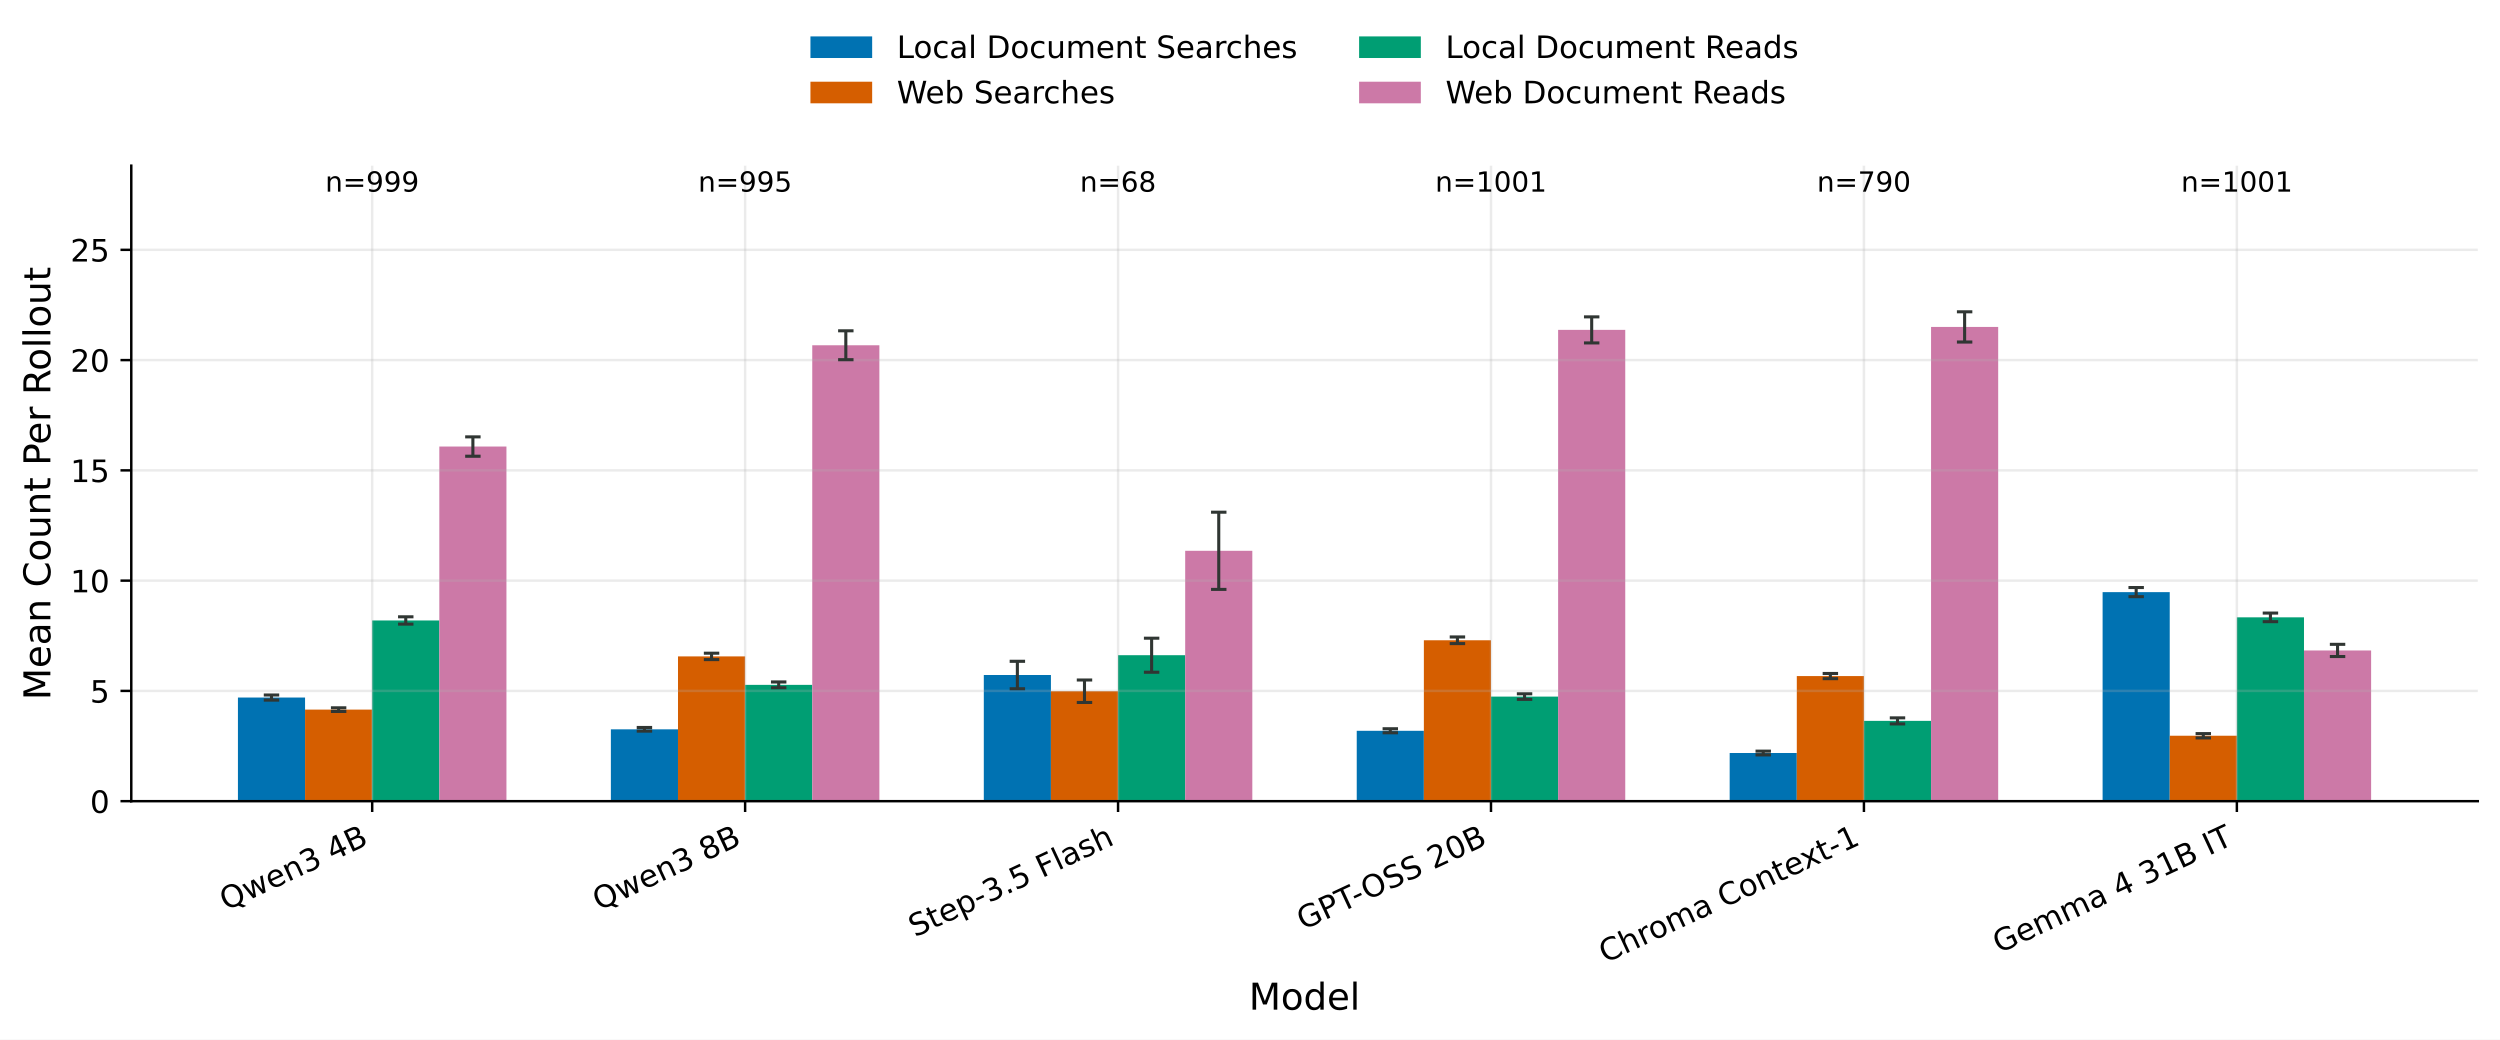
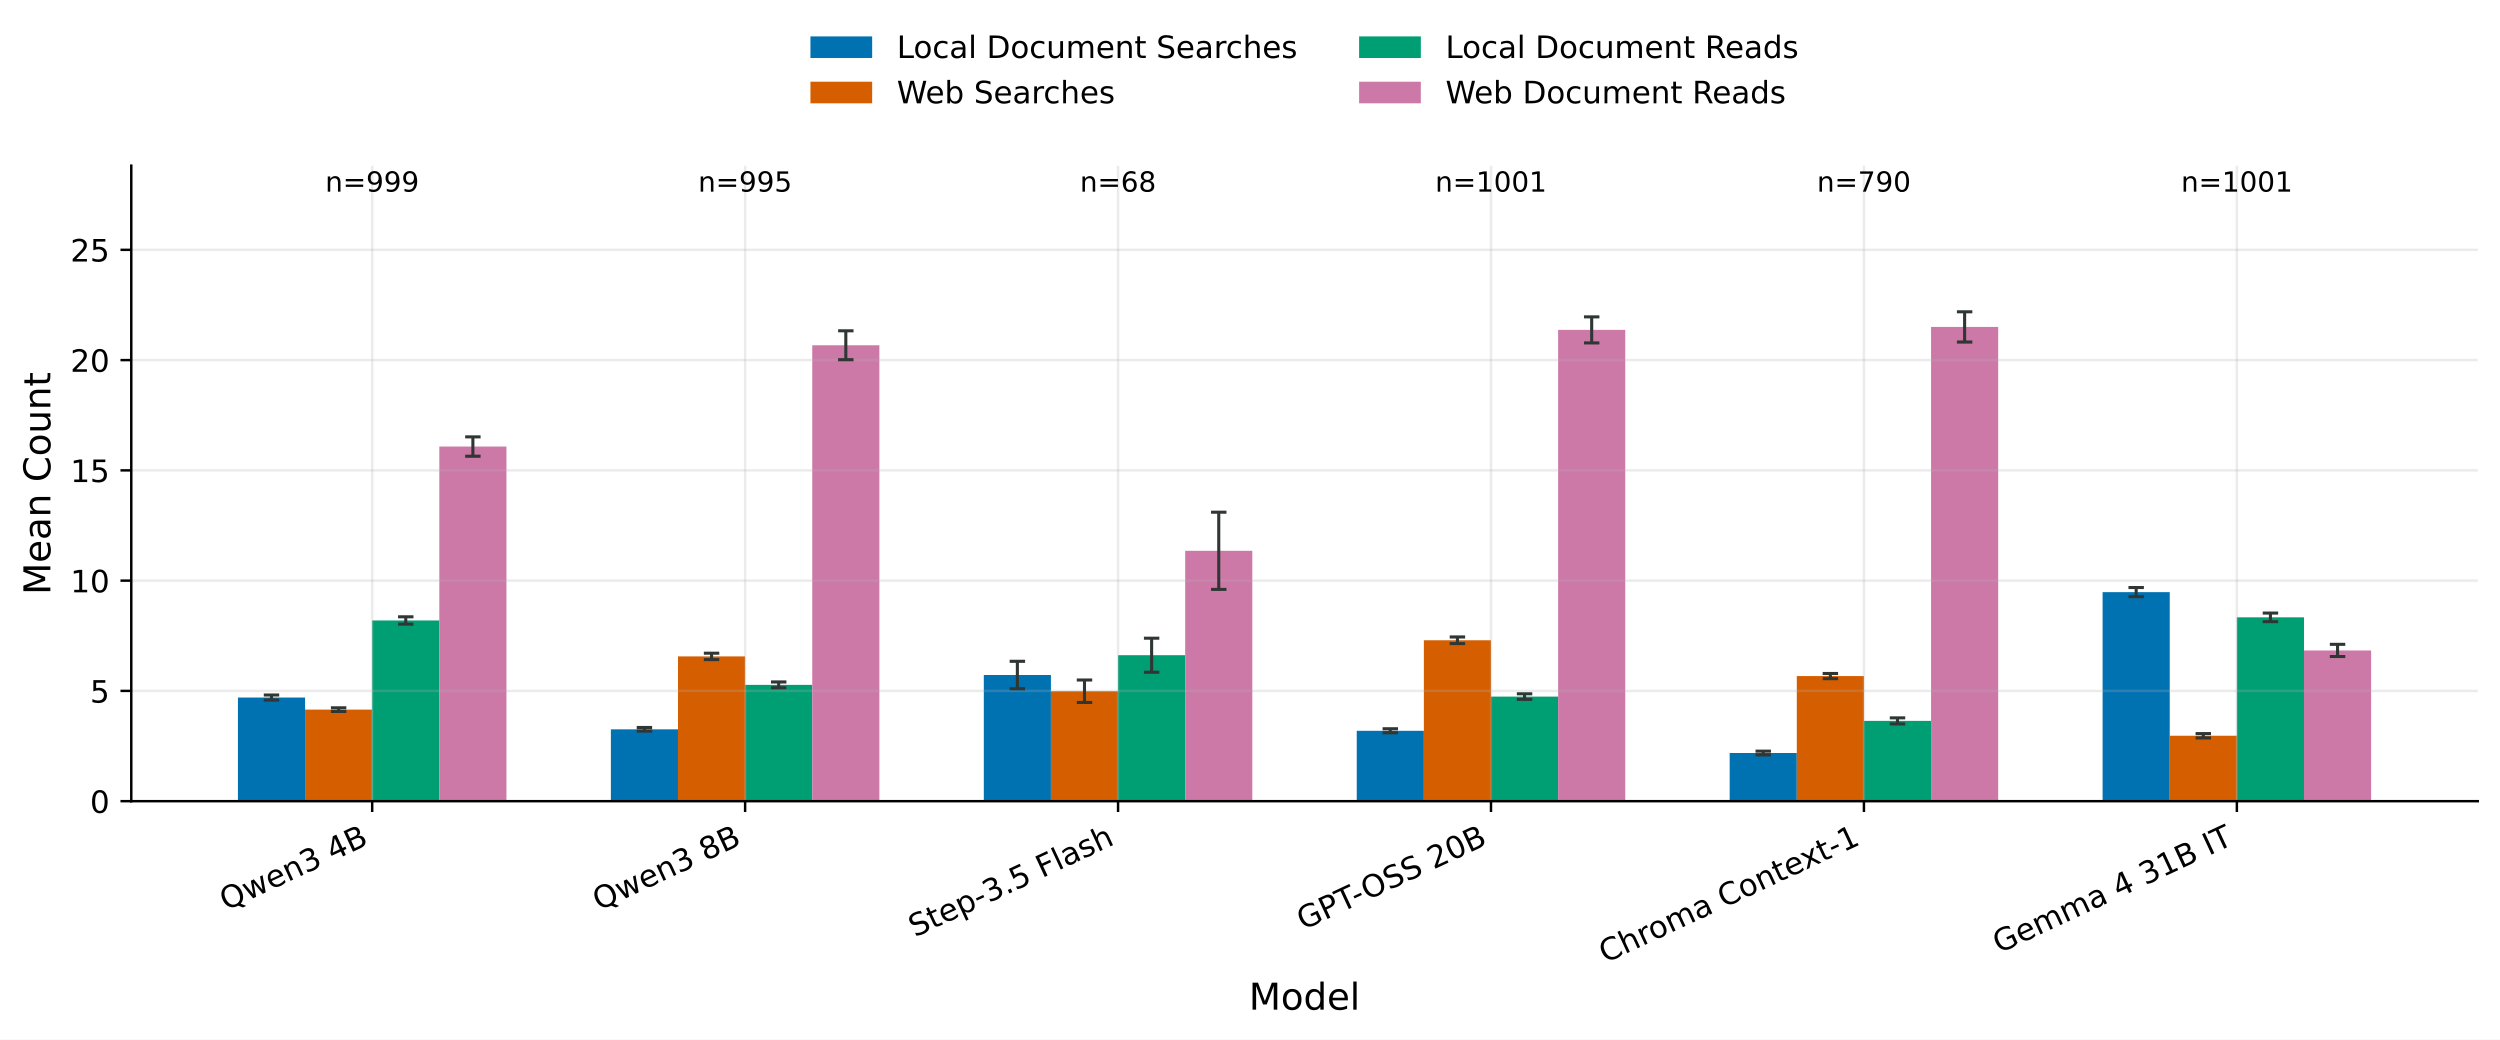
<svg xmlns="http://www.w3.org/2000/svg" xmlns:xlink="http://www.w3.org/1999/xlink" width="810.129pt" height="336.885pt" viewBox="0 0 810.129 336.885" version="1.1">
  <defs>
    <style type="text/css">*{stroke-linejoin: round; stroke-linecap: butt}</style>
  </defs>
  <g id="figure_1">
    <g id="patch_1">
      <path d="M 0 336.885 L 810.129 336.885 L 810.129 0 L 0 0 z " style="fill: #ffffff" />
    </g>
    <g id="axes_1">
      <g id="patch_2">
        <path d="M 42.539 259.623 L 802.929 259.623 L 802.929 53.685 L 42.539 53.685 z " style="fill: #ffffff" />
      </g>
      <g id="patch_3">
-         <path d="M 77.102 259.623 L 98.855 259.623 L 98.855 226.042 L 77.102 226.042 z " clip-path="url(#p1285af1757)" style="fill: #0072b2" />
+         <path d="M 77.102 259.623 L 98.855 259.623 L 98.855 226.042 L 77.102 226.042 z " clip-path="url(#pf3142e38c6)" style="fill: #0072b2" />
      </g>
      <g id="patch_4">
-         <path d="M 197.952 259.623 L 219.705 259.623 L 219.705 236.336 L 197.952 236.336 z " clip-path="url(#p1285af1757)" style="fill: #0072b2" />
+         <path d="M 197.952 259.623 L 219.705 259.623 L 219.705 236.336 L 197.952 236.336 z " clip-path="url(#pf3142e38c6)" style="fill: #0072b2" />
      </g>
      <g id="patch_5">
-         <path d="M 318.803 259.623 L 340.556 259.623 L 340.556 218.738 L 318.803 218.738 z " clip-path="url(#p1285af1757)" style="fill: #0072b2" />
+         <path d="M 318.803 259.623 L 340.556 259.623 L 340.556 218.738 L 318.803 218.738 z " clip-path="url(#pf3142e38c6)" style="fill: #0072b2" />
      </g>
      <g id="patch_6">
-         <path d="M 439.653 259.623 L 461.406 259.623 L 461.406 236.811 L 439.653 236.811 z " clip-path="url(#p1285af1757)" style="fill: #0072b2" />
+         <path d="M 439.653 259.623 L 461.406 259.623 L 461.406 236.811 L 439.653 236.811 z " clip-path="url(#pf3142e38c6)" style="fill: #0072b2" />
      </g>
      <g id="patch_7">
-         <path d="M 560.503 259.623 L 582.256 259.623 L 582.256 244.017 L 560.503 244.017 z " clip-path="url(#p1285af1757)" style="fill: #0072b2" />
+         <path d="M 560.503 259.623 L 582.256 259.623 L 582.256 244.017 L 560.503 244.017 z " clip-path="url(#pf3142e38c6)" style="fill: #0072b2" />
      </g>
      <g id="patch_8">
-         <path d="M 681.353 259.623 L 703.106 259.623 L 703.106 191.874 L 681.353 191.874 z " clip-path="url(#p1285af1757)" style="fill: #0072b2" />
+         <path d="M 681.353 259.623 L 703.106 259.623 L 703.106 191.874 L 681.353 191.874 z " clip-path="url(#pf3142e38c6)" style="fill: #0072b2" />
      </g>
      <g id="patch_9">
-         <path d="M 98.855 259.623 L 120.608 259.623 L 120.608 229.955 L 98.855 229.955 z " clip-path="url(#p1285af1757)" style="fill: #d55e00" />
+         <path d="M 98.855 259.623 L 120.608 259.623 L 120.608 229.955 L 98.855 229.955 z " clip-path="url(#pf3142e38c6)" style="fill: #d55e00" />
      </g>
      <g id="patch_10">
-         <path d="M 219.705 259.623 L 241.458 259.623 L 241.458 212.712 L 219.705 212.712 z " clip-path="url(#p1285af1757)" style="fill: #d55e00" />
+         <path d="M 219.705 259.623 L 241.458 259.623 L 241.458 212.712 L 219.705 212.712 z " clip-path="url(#pf3142e38c6)" style="fill: #d55e00" />
      </g>
      <g id="patch_11">
-         <path d="M 340.556 259.623 L 362.309 259.623 L 362.309 223.993 L 340.556 223.993 z " clip-path="url(#p1285af1757)" style="fill: #d55e00" />
+         <path d="M 340.556 259.623 L 362.309 259.623 L 362.309 223.993 L 340.556 223.993 z " clip-path="url(#pf3142e38c6)" style="fill: #d55e00" />
      </g>
      <g id="patch_12">
-         <path d="M 461.406 259.623 L 483.159 259.623 L 483.159 207.488 L 461.406 207.488 z " clip-path="url(#p1285af1757)" style="fill: #d55e00" />
+         <path d="M 461.406 259.623 L 483.159 259.623 L 483.159 207.488 L 461.406 207.488 z " clip-path="url(#pf3142e38c6)" style="fill: #d55e00" />
      </g>
      <g id="patch_13">
-         <path d="M 582.256 259.623 L 604.009 259.623 L 604.009 219.084 L 582.256 219.084 z " clip-path="url(#p1285af1757)" style="fill: #d55e00" />
+         <path d="M 582.256 259.623 L 604.009 259.623 L 604.009 219.084 L 582.256 219.084 z " clip-path="url(#pf3142e38c6)" style="fill: #d55e00" />
      </g>
      <g id="patch_14">
-         <path d="M 703.106 259.623 L 724.859 259.623 L 724.859 238.425 L 703.106 238.425 z " clip-path="url(#p1285af1757)" style="fill: #d55e00" />
+         <path d="M 703.106 259.623 L 724.859 259.623 L 724.859 238.425 L 703.106 238.425 z " clip-path="url(#pf3142e38c6)" style="fill: #d55e00" />
      </g>
      <g id="patch_15">
-         <path d="M 120.608 259.623 L 142.361 259.623 L 142.361 201.067 L 120.608 201.067 z " clip-path="url(#p1285af1757)" style="fill: #009e73" />
+         <path d="M 120.608 259.623 L 142.361 259.623 L 142.361 201.067 L 120.608 201.067 z " clip-path="url(#pf3142e38c6)" style="fill: #009e73" />
      </g>
      <g id="patch_16">
-         <path d="M 241.458 259.623 L 263.211 259.623 L 263.211 221.927 L 241.458 221.927 z " clip-path="url(#p1285af1757)" style="fill: #009e73" />
+         <path d="M 241.458 259.623 L 263.211 259.623 L 263.211 221.927 L 241.458 221.927 z " clip-path="url(#pf3142e38c6)" style="fill: #009e73" />
      </g>
      <g id="patch_17">
-         <path d="M 362.309 259.623 L 384.062 259.623 L 384.062 212.327 L 362.309 212.327 z " clip-path="url(#p1285af1757)" style="fill: #009e73" />
+         <path d="M 362.309 259.623 L 384.062 259.623 L 384.062 212.327 L 362.309 212.327 z " clip-path="url(#pf3142e38c6)" style="fill: #009e73" />
      </g>
      <g id="patch_18">
-         <path d="M 483.159 259.623 L 504.912 259.623 L 504.912 225.73 L 483.159 225.73 z " clip-path="url(#p1285af1757)" style="fill: #009e73" />
+         <path d="M 483.159 259.623 L 504.912 259.623 L 504.912 225.73 L 483.159 225.73 z " clip-path="url(#pf3142e38c6)" style="fill: #009e73" />
      </g>
      <g id="patch_19">
-         <path d="M 604.009 259.623 L 625.762 259.623 L 625.762 233.604 L 604.009 233.604 z " clip-path="url(#p1285af1757)" style="fill: #009e73" />
+         <path d="M 604.009 259.623 L 625.762 259.623 L 625.762 233.604 L 604.009 233.604 z " clip-path="url(#pf3142e38c6)" style="fill: #009e73" />
      </g>
      <g id="patch_20">
-         <path d="M 724.859 259.623 L 746.613 259.623 L 746.613 200.056 L 724.859 200.056 z " clip-path="url(#p1285af1757)" style="fill: #009e73" />
+         <path d="M 724.859 259.623 L 746.613 259.623 L 746.613 200.056 L 724.859 200.056 z " clip-path="url(#pf3142e38c6)" style="fill: #009e73" />
      </g>
      <g id="patch_21">
-         <path d="M 142.361 259.623 L 164.114 259.623 L 164.114 144.707 L 142.361 144.707 z " clip-path="url(#p1285af1757)" style="fill: #cc79a7" />
+         <path d="M 142.361 259.623 L 164.114 259.623 L 164.114 144.707 L 142.361 144.707 z " clip-path="url(#pf3142e38c6)" style="fill: #cc79a7" />
      </g>
      <g id="patch_22">
-         <path d="M 263.211 259.623 L 284.964 259.623 L 284.964 111.88 L 263.211 111.88 z " clip-path="url(#p1285af1757)" style="fill: #cc79a7" />
+         <path d="M 263.211 259.623 L 284.964 259.623 L 284.964 111.88 L 263.211 111.88 z " clip-path="url(#pf3142e38c6)" style="fill: #cc79a7" />
      </g>
      <g id="patch_23">
-         <path d="M 384.062 259.623 L 405.815 259.623 L 405.815 178.484 L 384.062 178.484 z " clip-path="url(#p1285af1757)" style="fill: #cc79a7" />
+         <path d="M 384.062 259.623 L 405.815 259.623 L 405.815 178.484 L 384.062 178.484 z " clip-path="url(#pf3142e38c6)" style="fill: #cc79a7" />
      </g>
      <g id="patch_24">
-         <path d="M 504.912 259.623 L 526.665 259.623 L 526.665 106.904 L 504.912 106.904 z " clip-path="url(#p1285af1757)" style="fill: #cc79a7" />
+         <path d="M 504.912 259.623 L 526.665 259.623 L 526.665 106.904 L 504.912 106.904 z " clip-path="url(#pf3142e38c6)" style="fill: #cc79a7" />
      </g>
      <g id="patch_25">
-         <path d="M 625.762 259.623 L 647.515 259.623 L 647.515 105.937 L 625.762 105.937 z " clip-path="url(#p1285af1757)" style="fill: #cc79a7" />
+         <path d="M 625.762 259.623 L 647.515 259.623 L 647.515 105.937 L 625.762 105.937 z " clip-path="url(#pf3142e38c6)" style="fill: #cc79a7" />
      </g>
      <g id="patch_26">
-         <path d="M 746.613 259.623 L 768.366 259.623 L 768.366 210.78 L 746.613 210.78 z " clip-path="url(#p1285af1757)" style="fill: #cc79a7" />
+         <path d="M 746.613 259.623 L 768.366 259.623 L 768.366 210.78 L 746.613 210.78 z " clip-path="url(#pf3142e38c6)" style="fill: #cc79a7" />
      </g>
      <g id="matplotlib.axis_1">
        <g id="xtick_1">
          <g id="line2d_1">
-             <path d="M 120.608 259.623 L 120.608 53.685 " clip-path="url(#p1285af1757)" style="fill: none; stroke: #b0b0b0; stroke-opacity: 0.25; stroke-width: 0.8; stroke-linecap: square" />
+             <path d="M 120.608 259.623 L 120.608 53.685 " clip-path="url(#pf3142e38c6)" style="fill: none; stroke: #b0b0b0; stroke-opacity: 0.25; stroke-width: 0.8; stroke-linecap: square" />
          </g>
          <g id="line2d_2">
            <defs>
-               <path id="m368b78fe87" d="M 0 0 L 0 3.5 " style="stroke: #000000; stroke-width: 0.8" />
+               <path id="mb38bbc72e5" d="M 0 0 L 0 3.5 " style="stroke: #000000; stroke-width: 0.8" />
            </defs>
            <g>
-               <use xlink:href="#m368b78fe87" x="120.608" y="259.623" style="stroke: #000000; stroke-width: 0.8" />
+               <use xlink:href="#mb38bbc72e5" x="120.608" y="259.623" style="stroke: #000000; stroke-width: 0.8" />
            </g>
          </g>
          <g id="text_1">
            <text style="font-size: 10px; font-family: 'DejaVu Sans', 'Bitstream Vera Sans', 'Computer Modern Sans Serif', 'Lucida Grande', 'Verdana', 'Geneva', 'Lucid', 'Arial', 'Helvetica', 'Avant Garde', sans-serif" transform="translate(73.23128 295.1915) rotate(-25)">Qwen3 4B</text>
          </g>
        </g>
        <g id="xtick_2">
          <g id="line2d_3">
-             <path d="M 241.458 259.623 L 241.458 53.685 " clip-path="url(#p1285af1757)" style="fill: none; stroke: #b0b0b0; stroke-opacity: 0.25; stroke-width: 0.8; stroke-linecap: square" />
+             <path d="M 241.458 259.623 L 241.458 53.685 " clip-path="url(#pf3142e38c6)" style="fill: none; stroke: #b0b0b0; stroke-opacity: 0.25; stroke-width: 0.8; stroke-linecap: square" />
          </g>
          <g id="line2d_4">
            <g>
-               <use xlink:href="#m368b78fe87" x="241.458" y="259.623" style="stroke: #000000; stroke-width: 0.8" />
+               <use xlink:href="#mb38bbc72e5" x="241.458" y="259.623" style="stroke: #000000; stroke-width: 0.8" />
            </g>
          </g>
          <g id="text_2">
            <text style="font-size: 10px; font-family: 'DejaVu Sans', 'Bitstream Vera Sans', 'Computer Modern Sans Serif', 'Lucida Grande', 'Verdana', 'Geneva', 'Lucid', 'Arial', 'Helvetica', 'Avant Garde', sans-serif" transform="translate(194.0816 295.1915) rotate(-25)">Qwen3 8B</text>
          </g>
        </g>
        <g id="xtick_3">
          <g id="line2d_5">
-             <path d="M 362.309 259.623 L 362.309 53.685 " clip-path="url(#p1285af1757)" style="fill: none; stroke: #b0b0b0; stroke-opacity: 0.25; stroke-width: 0.8; stroke-linecap: square" />
+             <path d="M 362.309 259.623 L 362.309 53.685 " clip-path="url(#pf3142e38c6)" style="fill: none; stroke: #b0b0b0; stroke-opacity: 0.25; stroke-width: 0.8; stroke-linecap: square" />
          </g>
          <g id="line2d_6">
            <g>
-               <use xlink:href="#m368b78fe87" x="362.309" y="259.623" style="stroke: #000000; stroke-width: 0.8" />
+               <use xlink:href="#mb38bbc72e5" x="362.309" y="259.623" style="stroke: #000000; stroke-width: 0.8" />
            </g>
          </g>
          <g id="text_3">
            <text style="font-size: 10px; font-family: 'DejaVu Sans', 'Bitstream Vera Sans', 'Computer Modern Sans Serif', 'Lucida Grande', 'Verdana', 'Geneva', 'Lucid', 'Arial', 'Helvetica', 'Avant Garde', sans-serif" transform="translate(296.48 303.7957) rotate(-25)">Step-3.5 Flash</text>
          </g>
        </g>
        <g id="xtick_4">
          <g id="line2d_7">
-             <path d="M 483.159 259.623 L 483.159 53.685 " clip-path="url(#p1285af1757)" style="fill: none; stroke: #b0b0b0; stroke-opacity: 0.25; stroke-width: 0.8; stroke-linecap: square" />
+             <path d="M 483.159 259.623 L 483.159 53.685 " clip-path="url(#pf3142e38c6)" style="fill: none; stroke: #b0b0b0; stroke-opacity: 0.25; stroke-width: 0.8; stroke-linecap: square" />
          </g>
          <g id="line2d_8">
            <g>
-               <use xlink:href="#m368b78fe87" x="483.159" y="259.623" style="stroke: #000000; stroke-width: 0.8" />
+               <use xlink:href="#mb38bbc72e5" x="483.159" y="259.623" style="stroke: #000000; stroke-width: 0.8" />
            </g>
          </g>
          <g id="text_4">
            <text style="font-size: 10px; font-family: 'DejaVu Sans', 'Bitstream Vera Sans', 'Computer Modern Sans Serif', 'Lucida Grande', 'Verdana', 'Geneva', 'Lucid', 'Arial', 'Helvetica', 'Avant Garde', sans-serif" transform="translate(422.2923 301.4819) rotate(-25)">GPT-OSS 20B</text>
          </g>
        </g>
        <g id="xtick_5">
          <g id="line2d_9">
-             <path d="M 604.009 259.623 L 604.009 53.685 " clip-path="url(#p1285af1757)" style="fill: none; stroke: #b0b0b0; stroke-opacity: 0.25; stroke-width: 0.8; stroke-linecap: square" />
+             <path d="M 604.009 259.623 L 604.009 53.685 " clip-path="url(#pf3142e38c6)" style="fill: none; stroke: #b0b0b0; stroke-opacity: 0.25; stroke-width: 0.8; stroke-linecap: square" />
          </g>
          <g id="line2d_10">
            <g>
-               <use xlink:href="#m368b78fe87" x="604.009" y="259.623" style="stroke: #000000; stroke-width: 0.8" />
+               <use xlink:href="#mb38bbc72e5" x="604.009" y="259.623" style="stroke: #000000; stroke-width: 0.8" />
            </g>
          </g>
          <g id="text_5">
            <text style="font-size: 10px; font-family: 'DejaVu Sans', 'Bitstream Vera Sans', 'Computer Modern Sans Serif', 'Lucida Grande', 'Verdana', 'Geneva', 'Lucid', 'Arial', 'Helvetica', 'Avant Garde', sans-serif" transform="translate(520.1861 312.1867) rotate(-25)">Chroma Context-1</text>
          </g>
        </g>
        <g id="xtick_6">
          <g id="line2d_11">
-             <path d="M 724.859 259.623 L 724.859 53.685 " clip-path="url(#p1285af1757)" style="fill: none; stroke: #b0b0b0; stroke-opacity: 0.25; stroke-width: 0.8; stroke-linecap: square" />
+             <path d="M 724.859 259.623 L 724.859 53.685 " clip-path="url(#pf3142e38c6)" style="fill: none; stroke: #b0b0b0; stroke-opacity: 0.25; stroke-width: 0.8; stroke-linecap: square" />
          </g>
          <g id="line2d_12">
            <g>
-               <use xlink:href="#m368b78fe87" x="724.859" y="259.623" style="stroke: #000000; stroke-width: 0.8" />
+               <use xlink:href="#mb38bbc72e5" x="724.859" y="259.623" style="stroke: #000000; stroke-width: 0.8" />
            </g>
          </g>
          <g id="text_6">
            <text style="font-size: 10px; font-family: 'DejaVu Sans', 'Bitstream Vera Sans', 'Computer Modern Sans Serif', 'Lucida Grande', 'Verdana', 'Geneva', 'Lucid', 'Arial', 'Helvetica', 'Avant Garde', sans-serif" transform="translate(647.804 309.0309) rotate(-25)">Gemma 4 31B IT</text>
          </g>
        </g>
        <g id="text_7">
          <text style="font-size: 12px; font-family: 'DejaVu Sans', 'Bitstream Vera Sans', 'Computer Modern Sans Serif', 'Lucida Grande', 'Verdana', 'Geneva', 'Lucid', 'Arial', 'Helvetica', 'Avant Garde', sans-serif; text-anchor: middle" x="422.734" y="327.19" transform="rotate(-0 422.7337 327.1896)">Model</text>
        </g>
      </g>
      <g id="matplotlib.axis_2">
        <g id="ytick_1">
          <g id="line2d_13">
-             <path d="M 42.539 259.623 L 802.929 259.623 " clip-path="url(#p1285af1757)" style="fill: none; stroke: #b0b0b0; stroke-opacity: 0.25; stroke-width: 0.8; stroke-linecap: square" />
+             <path d="M 42.539 259.623 L 802.929 259.623 " clip-path="url(#pf3142e38c6)" style="fill: none; stroke: #b0b0b0; stroke-opacity: 0.25; stroke-width: 0.8; stroke-linecap: square" />
          </g>
          <g id="line2d_14">
            <defs>
-               <path id="mb63efc7460" d="M 0 0 L -3.5 0 " style="stroke: #000000; stroke-width: 0.8" />
+               <path id="m6c0f8fccb8" d="M 0 0 L -3.5 0 " style="stroke: #000000; stroke-width: 0.8" />
            </defs>
            <g>
-               <use xlink:href="#mb63efc7460" x="42.539" y="259.623" style="stroke: #000000; stroke-width: 0.8" />
+               <use xlink:href="#m6c0f8fccb8" x="42.539" y="259.623" style="stroke: #000000; stroke-width: 0.8" />
            </g>
          </g>
          <g id="text_8">
            <text style="font-size: 10px; font-family: 'DejaVu Sans', 'Bitstream Vera Sans', 'Computer Modern Sans Serif', 'Lucida Grande', 'Verdana', 'Geneva', 'Lucid', 'Arial', 'Helvetica', 'Avant Garde', sans-serif; text-anchor: end" x="35.539" y="263.422" transform="rotate(-0 35.53875 263.4219)">0</text>
          </g>
        </g>
        <g id="ytick_2">
          <g id="line2d_15">
-             <path d="M 42.539 223.888 L 802.929 223.888 " clip-path="url(#p1285af1757)" style="fill: none; stroke: #b0b0b0; stroke-opacity: 0.25; stroke-width: 0.8; stroke-linecap: square" />
+             <path d="M 42.539 223.888 L 802.929 223.888 " clip-path="url(#pf3142e38c6)" style="fill: none; stroke: #b0b0b0; stroke-opacity: 0.25; stroke-width: 0.8; stroke-linecap: square" />
          </g>
          <g id="line2d_16">
            <g>
-               <use xlink:href="#mb63efc7460" x="42.539" y="223.888" style="stroke: #000000; stroke-width: 0.8" />
+               <use xlink:href="#m6c0f8fccb8" x="42.539" y="223.888" style="stroke: #000000; stroke-width: 0.8" />
            </g>
          </g>
          <g id="text_9">
            <text style="font-size: 10px; font-family: 'DejaVu Sans', 'Bitstream Vera Sans', 'Computer Modern Sans Serif', 'Lucida Grande', 'Verdana', 'Geneva', 'Lucid', 'Arial', 'Helvetica', 'Avant Garde', sans-serif; text-anchor: end" x="35.539" y="227.687" transform="rotate(-0 35.53875 227.6875)">5</text>
          </g>
        </g>
        <g id="ytick_3">
          <g id="line2d_17">
-             <path d="M 42.539 188.154 L 802.929 188.154 " clip-path="url(#p1285af1757)" style="fill: none; stroke: #b0b0b0; stroke-opacity: 0.25; stroke-width: 0.8; stroke-linecap: square" />
+             <path d="M 42.539 188.154 L 802.929 188.154 " clip-path="url(#pf3142e38c6)" style="fill: none; stroke: #b0b0b0; stroke-opacity: 0.25; stroke-width: 0.8; stroke-linecap: square" />
          </g>
          <g id="line2d_18">
            <g>
-               <use xlink:href="#mb63efc7460" x="42.539" y="188.154" style="stroke: #000000; stroke-width: 0.8" />
+               <use xlink:href="#m6c0f8fccb8" x="42.539" y="188.154" style="stroke: #000000; stroke-width: 0.8" />
            </g>
          </g>
          <g id="text_10">
            <text style="font-size: 10px; font-family: 'DejaVu Sans', 'Bitstream Vera Sans', 'Computer Modern Sans Serif', 'Lucida Grande', 'Verdana', 'Geneva', 'Lucid', 'Arial', 'Helvetica', 'Avant Garde', sans-serif; text-anchor: end" x="35.539" y="191.953" transform="rotate(-0 35.53875 191.953)">10</text>
          </g>
        </g>
        <g id="ytick_4">
          <g id="line2d_19">
-             <path d="M 42.539 152.419 L 802.929 152.419 " clip-path="url(#p1285af1757)" style="fill: none; stroke: #b0b0b0; stroke-opacity: 0.25; stroke-width: 0.8; stroke-linecap: square" />
+             <path d="M 42.539 152.419 L 802.929 152.419 " clip-path="url(#pf3142e38c6)" style="fill: none; stroke: #b0b0b0; stroke-opacity: 0.25; stroke-width: 0.8; stroke-linecap: square" />
          </g>
          <g id="line2d_20">
            <g>
-               <use xlink:href="#mb63efc7460" x="42.539" y="152.419" style="stroke: #000000; stroke-width: 0.8" />
+               <use xlink:href="#m6c0f8fccb8" x="42.539" y="152.419" style="stroke: #000000; stroke-width: 0.8" />
            </g>
          </g>
          <g id="text_11">
            <text style="font-size: 10px; font-family: 'DejaVu Sans', 'Bitstream Vera Sans', 'Computer Modern Sans Serif', 'Lucida Grande', 'Verdana', 'Geneva', 'Lucid', 'Arial', 'Helvetica', 'Avant Garde', sans-serif; text-anchor: end" x="35.539" y="156.219" transform="rotate(-0 35.53875 156.2186)">15</text>
          </g>
        </g>
        <g id="ytick_5">
          <g id="line2d_21">
-             <path d="M 42.539 116.685 L 802.929 116.685 " clip-path="url(#p1285af1757)" style="fill: none; stroke: #b0b0b0; stroke-opacity: 0.25; stroke-width: 0.8; stroke-linecap: square" />
+             <path d="M 42.539 116.685 L 802.929 116.685 " clip-path="url(#pf3142e38c6)" style="fill: none; stroke: #b0b0b0; stroke-opacity: 0.25; stroke-width: 0.8; stroke-linecap: square" />
          </g>
          <g id="line2d_22">
            <g>
-               <use xlink:href="#mb63efc7460" x="42.539" y="116.685" style="stroke: #000000; stroke-width: 0.8" />
+               <use xlink:href="#m6c0f8fccb8" x="42.539" y="116.685" style="stroke: #000000; stroke-width: 0.8" />
            </g>
          </g>
          <g id="text_12">
            <text style="font-size: 10px; font-family: 'DejaVu Sans', 'Bitstream Vera Sans', 'Computer Modern Sans Serif', 'Lucida Grande', 'Verdana', 'Geneva', 'Lucid', 'Arial', 'Helvetica', 'Avant Garde', sans-serif; text-anchor: end" x="35.539" y="120.484" transform="rotate(-0 35.53875 120.4842)">20</text>
          </g>
        </g>
        <g id="ytick_6">
          <g id="line2d_23">
-             <path d="M 42.539 80.951 L 802.929 80.951 " clip-path="url(#p1285af1757)" style="fill: none; stroke: #b0b0b0; stroke-opacity: 0.25; stroke-width: 0.8; stroke-linecap: square" />
+             <path d="M 42.539 80.951 L 802.929 80.951 " clip-path="url(#pf3142e38c6)" style="fill: none; stroke: #b0b0b0; stroke-opacity: 0.25; stroke-width: 0.8; stroke-linecap: square" />
          </g>
          <g id="line2d_24">
            <g>
-               <use xlink:href="#mb63efc7460" x="42.539" y="80.951" style="stroke: #000000; stroke-width: 0.8" />
+               <use xlink:href="#m6c0f8fccb8" x="42.539" y="80.951" style="stroke: #000000; stroke-width: 0.8" />
            </g>
          </g>
          <g id="text_13">
            <text style="font-size: 10px; font-family: 'DejaVu Sans', 'Bitstream Vera Sans', 'Computer Modern Sans Serif', 'Lucida Grande', 'Verdana', 'Geneva', 'Lucid', 'Arial', 'Helvetica', 'Avant Garde', sans-serif; text-anchor: end" x="35.539" y="84.75" transform="rotate(-0 35.53875 84.74975)">25</text>
          </g>
        </g>
        <g id="text_14">
-           <text style="font-size: 12px; font-family: 'DejaVu Sans', 'Bitstream Vera Sans', 'Computer Modern Sans Serif', 'Lucida Grande', 'Verdana', 'Geneva', 'Lucid', 'Arial', 'Helvetica', 'Avant Garde', sans-serif; text-anchor: middle" x="16.318" y="156.654" transform="rotate(-90 16.31812 156.6536)">Mean Count Per Rollout</text>
+           <text style="font-size: 12px; font-family: 'DejaVu Sans', 'Bitstream Vera Sans', 'Computer Modern Sans Serif', 'Lucida Grande', 'Verdana', 'Geneva', 'Lucid', 'Arial', 'Helvetica', 'Avant Garde', sans-serif; text-anchor: middle" x="16.318" y="156.654" transform="rotate(-90 16.31812 156.6536)">Mean Count</text>
        </g>
      </g>
      <g id="LineCollection_1">
-         <path d="M 87.978 226.867 L 87.978 225.216 " clip-path="url(#p1285af1757)" style="fill: none; stroke: #303633" />
-         <path d="M 208.829 236.924 L 208.829 235.748 " clip-path="url(#p1285af1757)" style="fill: none; stroke: #303633" />
-         <path d="M 329.679 223.18 L 329.679 214.297 " clip-path="url(#p1285af1757)" style="fill: none; stroke: #303633" />
-         <path d="M 450.529 237.467 L 450.529 236.155 " clip-path="url(#p1285af1757)" style="fill: none; stroke: #303633" />
-         <path d="M 571.38 244.629 L 571.38 243.405 " clip-path="url(#p1285af1757)" style="fill: none; stroke: #303633" />
-         <path d="M 692.23 193.349 L 692.23 190.398 " clip-path="url(#p1285af1757)" style="fill: none; stroke: #303633" />
+         <path d="M 87.978 226.867 L 87.978 225.216 " clip-path="url(#pf3142e38c6)" style="fill: none; stroke: #303633" />
+         <path d="M 208.829 236.924 L 208.829 235.748 " clip-path="url(#pf3142e38c6)" style="fill: none; stroke: #303633" />
+         <path d="M 329.679 223.18 L 329.679 214.297 " clip-path="url(#pf3142e38c6)" style="fill: none; stroke: #303633" />
+         <path d="M 450.529 237.467 L 450.529 236.155 " clip-path="url(#pf3142e38c6)" style="fill: none; stroke: #303633" />
+         <path d="M 571.38 244.629 L 571.38 243.405 " clip-path="url(#pf3142e38c6)" style="fill: none; stroke: #303633" />
+         <path d="M 692.23 193.349 L 692.23 190.398 " clip-path="url(#pf3142e38c6)" style="fill: none; stroke: #303633" />
      </g>
      <g id="line2d_25">
        <defs>
-           <path id="m5fc62bb768" d="M 2.5 0 L -2.5 -0 " style="stroke: #303633" />
+           <path id="m33ce782bcd" d="M 2.5 0 L -2.5 -0 " style="stroke: #303633" />
        </defs>
-         <g clip-path="url(#p1285af1757)">
-           <use xlink:href="#m5fc62bb768" x="87.978" y="226.867" style="fill: #1f77b4; stroke: #303633" />
-           <use xlink:href="#m5fc62bb768" x="208.829" y="236.924" style="fill: #1f77b4; stroke: #303633" />
-           <use xlink:href="#m5fc62bb768" x="329.679" y="223.18" style="fill: #1f77b4; stroke: #303633" />
-           <use xlink:href="#m5fc62bb768" x="450.529" y="237.467" style="fill: #1f77b4; stroke: #303633" />
-           <use xlink:href="#m5fc62bb768" x="571.38" y="244.629" style="fill: #1f77b4; stroke: #303633" />
-           <use xlink:href="#m5fc62bb768" x="692.23" y="193.349" style="fill: #1f77b4; stroke: #303633" />
+         <g clip-path="url(#pf3142e38c6)">
+           <use xlink:href="#m33ce782bcd" x="87.978" y="226.867" style="fill: #1f77b4; stroke: #303633" />
+           <use xlink:href="#m33ce782bcd" x="208.829" y="236.924" style="fill: #1f77b4; stroke: #303633" />
+           <use xlink:href="#m33ce782bcd" x="329.679" y="223.18" style="fill: #1f77b4; stroke: #303633" />
+           <use xlink:href="#m33ce782bcd" x="450.529" y="237.467" style="fill: #1f77b4; stroke: #303633" />
+           <use xlink:href="#m33ce782bcd" x="571.38" y="244.629" style="fill: #1f77b4; stroke: #303633" />
+           <use xlink:href="#m33ce782bcd" x="692.23" y="193.349" style="fill: #1f77b4; stroke: #303633" />
        </g>
      </g>
      <g id="line2d_26">
-         <g clip-path="url(#p1285af1757)">
-           <use xlink:href="#m5fc62bb768" x="87.978" y="225.216" style="fill: #1f77b4; stroke: #303633" />
-           <use xlink:href="#m5fc62bb768" x="208.829" y="235.748" style="fill: #1f77b4; stroke: #303633" />
-           <use xlink:href="#m5fc62bb768" x="329.679" y="214.297" style="fill: #1f77b4; stroke: #303633" />
-           <use xlink:href="#m5fc62bb768" x="450.529" y="236.155" style="fill: #1f77b4; stroke: #303633" />
-           <use xlink:href="#m5fc62bb768" x="571.38" y="243.405" style="fill: #1f77b4; stroke: #303633" />
-           <use xlink:href="#m5fc62bb768" x="692.23" y="190.398" style="fill: #1f77b4; stroke: #303633" />
+         <g clip-path="url(#pf3142e38c6)">
+           <use xlink:href="#m33ce782bcd" x="87.978" y="225.216" style="fill: #1f77b4; stroke: #303633" />
+           <use xlink:href="#m33ce782bcd" x="208.829" y="235.748" style="fill: #1f77b4; stroke: #303633" />
+           <use xlink:href="#m33ce782bcd" x="329.679" y="214.297" style="fill: #1f77b4; stroke: #303633" />
+           <use xlink:href="#m33ce782bcd" x="450.529" y="236.155" style="fill: #1f77b4; stroke: #303633" />
+           <use xlink:href="#m33ce782bcd" x="571.38" y="243.405" style="fill: #1f77b4; stroke: #303633" />
+           <use xlink:href="#m33ce782bcd" x="692.23" y="190.398" style="fill: #1f77b4; stroke: #303633" />
        </g>
      </g>
      <g id="LineCollection_2">
-         <path d="M 109.732 230.545 L 109.732 229.365 " clip-path="url(#p1285af1757)" style="fill: none; stroke: #303633" />
-         <path d="M 230.582 213.747 L 230.582 211.677 " clip-path="url(#p1285af1757)" style="fill: none; stroke: #303633" />
-         <path d="M 351.432 227.638 L 351.432 220.348 " clip-path="url(#p1285af1757)" style="fill: none; stroke: #303633" />
-         <path d="M 472.282 208.564 L 472.282 206.412 " clip-path="url(#p1285af1757)" style="fill: none; stroke: #303633" />
-         <path d="M 593.133 219.919 L 593.133 218.249 " clip-path="url(#p1285af1757)" style="fill: none; stroke: #303633" />
-         <path d="M 713.983 239.123 L 713.983 237.726 " clip-path="url(#p1285af1757)" style="fill: none; stroke: #303633" />
+         <path d="M 109.732 230.545 L 109.732 229.365 " clip-path="url(#pf3142e38c6)" style="fill: none; stroke: #303633" />
+         <path d="M 230.582 213.747 L 230.582 211.677 " clip-path="url(#pf3142e38c6)" style="fill: none; stroke: #303633" />
+         <path d="M 351.432 227.638 L 351.432 220.348 " clip-path="url(#pf3142e38c6)" style="fill: none; stroke: #303633" />
+         <path d="M 472.282 208.564 L 472.282 206.412 " clip-path="url(#pf3142e38c6)" style="fill: none; stroke: #303633" />
+         <path d="M 593.133 219.919 L 593.133 218.249 " clip-path="url(#pf3142e38c6)" style="fill: none; stroke: #303633" />
+         <path d="M 713.983 239.123 L 713.983 237.726 " clip-path="url(#pf3142e38c6)" style="fill: none; stroke: #303633" />
      </g>
      <g id="line2d_27">
-         <g clip-path="url(#p1285af1757)">
-           <use xlink:href="#m5fc62bb768" x="109.732" y="230.545" style="fill: #1f77b4; stroke: #303633" />
-           <use xlink:href="#m5fc62bb768" x="230.582" y="213.747" style="fill: #1f77b4; stroke: #303633" />
-           <use xlink:href="#m5fc62bb768" x="351.432" y="227.638" style="fill: #1f77b4; stroke: #303633" />
-           <use xlink:href="#m5fc62bb768" x="472.282" y="208.564" style="fill: #1f77b4; stroke: #303633" />
-           <use xlink:href="#m5fc62bb768" x="593.133" y="219.919" style="fill: #1f77b4; stroke: #303633" />
-           <use xlink:href="#m5fc62bb768" x="713.983" y="239.123" style="fill: #1f77b4; stroke: #303633" />
+         <g clip-path="url(#pf3142e38c6)">
+           <use xlink:href="#m33ce782bcd" x="109.732" y="230.545" style="fill: #1f77b4; stroke: #303633" />
+           <use xlink:href="#m33ce782bcd" x="230.582" y="213.747" style="fill: #1f77b4; stroke: #303633" />
+           <use xlink:href="#m33ce782bcd" x="351.432" y="227.638" style="fill: #1f77b4; stroke: #303633" />
+           <use xlink:href="#m33ce782bcd" x="472.282" y="208.564" style="fill: #1f77b4; stroke: #303633" />
+           <use xlink:href="#m33ce782bcd" x="593.133" y="219.919" style="fill: #1f77b4; stroke: #303633" />
+           <use xlink:href="#m33ce782bcd" x="713.983" y="239.123" style="fill: #1f77b4; stroke: #303633" />
        </g>
      </g>
      <g id="line2d_28">
-         <g clip-path="url(#p1285af1757)">
-           <use xlink:href="#m5fc62bb768" x="109.732" y="229.365" style="fill: #1f77b4; stroke: #303633" />
-           <use xlink:href="#m5fc62bb768" x="230.582" y="211.677" style="fill: #1f77b4; stroke: #303633" />
-           <use xlink:href="#m5fc62bb768" x="351.432" y="220.348" style="fill: #1f77b4; stroke: #303633" />
-           <use xlink:href="#m5fc62bb768" x="472.282" y="206.412" style="fill: #1f77b4; stroke: #303633" />
-           <use xlink:href="#m5fc62bb768" x="593.133" y="218.249" style="fill: #1f77b4; stroke: #303633" />
-           <use xlink:href="#m5fc62bb768" x="713.983" y="237.726" style="fill: #1f77b4; stroke: #303633" />
+         <g clip-path="url(#pf3142e38c6)">
+           <use xlink:href="#m33ce782bcd" x="109.732" y="229.365" style="fill: #1f77b4; stroke: #303633" />
+           <use xlink:href="#m33ce782bcd" x="230.582" y="211.677" style="fill: #1f77b4; stroke: #303633" />
+           <use xlink:href="#m33ce782bcd" x="351.432" y="220.348" style="fill: #1f77b4; stroke: #303633" />
+           <use xlink:href="#m33ce782bcd" x="472.282" y="206.412" style="fill: #1f77b4; stroke: #303633" />
+           <use xlink:href="#m33ce782bcd" x="593.133" y="218.249" style="fill: #1f77b4; stroke: #303633" />
+           <use xlink:href="#m33ce782bcd" x="713.983" y="237.726" style="fill: #1f77b4; stroke: #303633" />
        </g>
      </g>
      <g id="LineCollection_3">
-         <path d="M 131.485 202.252 L 131.485 199.882 " clip-path="url(#p1285af1757)" style="fill: none; stroke: #303633" />
-         <path d="M 252.335 222.86 L 252.335 220.994 " clip-path="url(#p1285af1757)" style="fill: none; stroke: #303633" />
-         <path d="M 373.185 217.841 L 373.185 206.813 " clip-path="url(#p1285af1757)" style="fill: none; stroke: #303633" />
-         <path d="M 494.035 226.635 L 494.035 224.825 " clip-path="url(#p1285af1757)" style="fill: none; stroke: #303633" />
-         <path d="M 614.886 234.584 L 614.886 232.624 " clip-path="url(#p1285af1757)" style="fill: none; stroke: #303633" />
-         <path d="M 735.736 201.45 L 735.736 198.661 " clip-path="url(#p1285af1757)" style="fill: none; stroke: #303633" />
+         <path d="M 131.485 202.252 L 131.485 199.882 " clip-path="url(#pf3142e38c6)" style="fill: none; stroke: #303633" />
+         <path d="M 252.335 222.86 L 252.335 220.994 " clip-path="url(#pf3142e38c6)" style="fill: none; stroke: #303633" />
+         <path d="M 373.185 217.841 L 373.185 206.813 " clip-path="url(#pf3142e38c6)" style="fill: none; stroke: #303633" />
+         <path d="M 494.035 226.635 L 494.035 224.825 " clip-path="url(#pf3142e38c6)" style="fill: none; stroke: #303633" />
+         <path d="M 614.886 234.584 L 614.886 232.624 " clip-path="url(#pf3142e38c6)" style="fill: none; stroke: #303633" />
+         <path d="M 735.736 201.45 L 735.736 198.661 " clip-path="url(#pf3142e38c6)" style="fill: none; stroke: #303633" />
      </g>
      <g id="line2d_29">
-         <g clip-path="url(#p1285af1757)">
-           <use xlink:href="#m5fc62bb768" x="131.485" y="202.252" style="fill: #1f77b4; stroke: #303633" />
-           <use xlink:href="#m5fc62bb768" x="252.335" y="222.86" style="fill: #1f77b4; stroke: #303633" />
-           <use xlink:href="#m5fc62bb768" x="373.185" y="217.841" style="fill: #1f77b4; stroke: #303633" />
-           <use xlink:href="#m5fc62bb768" x="494.035" y="226.635" style="fill: #1f77b4; stroke: #303633" />
-           <use xlink:href="#m5fc62bb768" x="614.886" y="234.584" style="fill: #1f77b4; stroke: #303633" />
-           <use xlink:href="#m5fc62bb768" x="735.736" y="201.45" style="fill: #1f77b4; stroke: #303633" />
+         <g clip-path="url(#pf3142e38c6)">
+           <use xlink:href="#m33ce782bcd" x="131.485" y="202.252" style="fill: #1f77b4; stroke: #303633" />
+           <use xlink:href="#m33ce782bcd" x="252.335" y="222.86" style="fill: #1f77b4; stroke: #303633" />
+           <use xlink:href="#m33ce782bcd" x="373.185" y="217.841" style="fill: #1f77b4; stroke: #303633" />
+           <use xlink:href="#m33ce782bcd" x="494.035" y="226.635" style="fill: #1f77b4; stroke: #303633" />
+           <use xlink:href="#m33ce782bcd" x="614.886" y="234.584" style="fill: #1f77b4; stroke: #303633" />
+           <use xlink:href="#m33ce782bcd" x="735.736" y="201.45" style="fill: #1f77b4; stroke: #303633" />
        </g>
      </g>
      <g id="line2d_30">
-         <g clip-path="url(#p1285af1757)">
-           <use xlink:href="#m5fc62bb768" x="131.485" y="199.882" style="fill: #1f77b4; stroke: #303633" />
-           <use xlink:href="#m5fc62bb768" x="252.335" y="220.994" style="fill: #1f77b4; stroke: #303633" />
-           <use xlink:href="#m5fc62bb768" x="373.185" y="206.813" style="fill: #1f77b4; stroke: #303633" />
-           <use xlink:href="#m5fc62bb768" x="494.035" y="224.825" style="fill: #1f77b4; stroke: #303633" />
-           <use xlink:href="#m5fc62bb768" x="614.886" y="232.624" style="fill: #1f77b4; stroke: #303633" />
-           <use xlink:href="#m5fc62bb768" x="735.736" y="198.661" style="fill: #1f77b4; stroke: #303633" />
+         <g clip-path="url(#pf3142e38c6)">
+           <use xlink:href="#m33ce782bcd" x="131.485" y="199.882" style="fill: #1f77b4; stroke: #303633" />
+           <use xlink:href="#m33ce782bcd" x="252.335" y="220.994" style="fill: #1f77b4; stroke: #303633" />
+           <use xlink:href="#m33ce782bcd" x="373.185" y="206.813" style="fill: #1f77b4; stroke: #303633" />
+           <use xlink:href="#m33ce782bcd" x="494.035" y="224.825" style="fill: #1f77b4; stroke: #303633" />
+           <use xlink:href="#m33ce782bcd" x="614.886" y="232.624" style="fill: #1f77b4; stroke: #303633" />
+           <use xlink:href="#m33ce782bcd" x="735.736" y="198.661" style="fill: #1f77b4; stroke: #303633" />
        </g>
      </g>
      <g id="LineCollection_4">
-         <path d="M 153.238 147.844 L 153.238 141.571 " clip-path="url(#p1285af1757)" style="fill: none; stroke: #303633" />
-         <path d="M 274.088 116.564 L 274.088 107.195 " clip-path="url(#p1285af1757)" style="fill: none; stroke: #303633" />
-         <path d="M 394.938 190.989 L 394.938 165.98 " clip-path="url(#p1285af1757)" style="fill: none; stroke: #303633" />
-         <path d="M 515.788 111.123 L 515.788 102.684 " clip-path="url(#p1285af1757)" style="fill: none; stroke: #303633" />
-         <path d="M 636.639 110.835 L 636.639 101.04 " clip-path="url(#p1285af1757)" style="fill: none; stroke: #303633" />
-         <path d="M 757.489 212.758 L 757.489 208.801 " clip-path="url(#p1285af1757)" style="fill: none; stroke: #303633" />
+         <path d="M 153.238 147.844 L 153.238 141.571 " clip-path="url(#pf3142e38c6)" style="fill: none; stroke: #303633" />
+         <path d="M 274.088 116.564 L 274.088 107.195 " clip-path="url(#pf3142e38c6)" style="fill: none; stroke: #303633" />
+         <path d="M 394.938 190.989 L 394.938 165.98 " clip-path="url(#pf3142e38c6)" style="fill: none; stroke: #303633" />
+         <path d="M 515.788 111.123 L 515.788 102.684 " clip-path="url(#pf3142e38c6)" style="fill: none; stroke: #303633" />
+         <path d="M 636.639 110.835 L 636.639 101.04 " clip-path="url(#pf3142e38c6)" style="fill: none; stroke: #303633" />
+         <path d="M 757.489 212.758 L 757.489 208.801 " clip-path="url(#pf3142e38c6)" style="fill: none; stroke: #303633" />
      </g>
      <g id="line2d_31">
-         <g clip-path="url(#p1285af1757)">
-           <use xlink:href="#m5fc62bb768" x="153.238" y="147.844" style="fill: #1f77b4; stroke: #303633" />
-           <use xlink:href="#m5fc62bb768" x="274.088" y="116.564" style="fill: #1f77b4; stroke: #303633" />
-           <use xlink:href="#m5fc62bb768" x="394.938" y="190.989" style="fill: #1f77b4; stroke: #303633" />
-           <use xlink:href="#m5fc62bb768" x="515.788" y="111.123" style="fill: #1f77b4; stroke: #303633" />
-           <use xlink:href="#m5fc62bb768" x="636.639" y="110.835" style="fill: #1f77b4; stroke: #303633" />
-           <use xlink:href="#m5fc62bb768" x="757.489" y="212.758" style="fill: #1f77b4; stroke: #303633" />
+         <g clip-path="url(#pf3142e38c6)">
+           <use xlink:href="#m33ce782bcd" x="153.238" y="147.844" style="fill: #1f77b4; stroke: #303633" />
+           <use xlink:href="#m33ce782bcd" x="274.088" y="116.564" style="fill: #1f77b4; stroke: #303633" />
+           <use xlink:href="#m33ce782bcd" x="394.938" y="190.989" style="fill: #1f77b4; stroke: #303633" />
+           <use xlink:href="#m33ce782bcd" x="515.788" y="111.123" style="fill: #1f77b4; stroke: #303633" />
+           <use xlink:href="#m33ce782bcd" x="636.639" y="110.835" style="fill: #1f77b4; stroke: #303633" />
+           <use xlink:href="#m33ce782bcd" x="757.489" y="212.758" style="fill: #1f77b4; stroke: #303633" />
        </g>
      </g>
      <g id="line2d_32">
-         <g clip-path="url(#p1285af1757)">
-           <use xlink:href="#m5fc62bb768" x="153.238" y="141.571" style="fill: #1f77b4; stroke: #303633" />
-           <use xlink:href="#m5fc62bb768" x="274.088" y="107.195" style="fill: #1f77b4; stroke: #303633" />
-           <use xlink:href="#m5fc62bb768" x="394.938" y="165.98" style="fill: #1f77b4; stroke: #303633" />
-           <use xlink:href="#m5fc62bb768" x="515.788" y="102.684" style="fill: #1f77b4; stroke: #303633" />
-           <use xlink:href="#m5fc62bb768" x="636.639" y="101.04" style="fill: #1f77b4; stroke: #303633" />
-           <use xlink:href="#m5fc62bb768" x="757.489" y="208.801" style="fill: #1f77b4; stroke: #303633" />
+         <g clip-path="url(#pf3142e38c6)">
+           <use xlink:href="#m33ce782bcd" x="153.238" y="141.571" style="fill: #1f77b4; stroke: #303633" />
+           <use xlink:href="#m33ce782bcd" x="274.088" y="107.195" style="fill: #1f77b4; stroke: #303633" />
+           <use xlink:href="#m33ce782bcd" x="394.938" y="165.98" style="fill: #1f77b4; stroke: #303633" />
+           <use xlink:href="#m33ce782bcd" x="515.788" y="102.684" style="fill: #1f77b4; stroke: #303633" />
+           <use xlink:href="#m33ce782bcd" x="636.639" y="101.04" style="fill: #1f77b4; stroke: #303633" />
+           <use xlink:href="#m33ce782bcd" x="757.489" y="208.801" style="fill: #1f77b4; stroke: #303633" />
        </g>
      </g>
      <g id="patch_27">
        <path d="M 42.539 259.623 L 42.539 53.685 " style="fill: none; stroke: #000000; stroke-width: 0.8; stroke-linejoin: miter; stroke-linecap: square" />
      </g>
      <g id="patch_28">
        <path d="M 42.539 259.623 L 802.929 259.623 " style="fill: none; stroke: #000000; stroke-width: 0.8; stroke-linejoin: miter; stroke-linecap: square" />
      </g>
      <g id="text_15">
        <text style="font-size: 9px; font-family: 'DejaVu Sans', 'Bitstream Vera Sans', 'Computer Modern Sans Serif', 'Lucida Grande', 'Verdana', 'Geneva', 'Lucid', 'Arial', 'Helvetica', 'Avant Garde', sans-serif; text-anchor: middle" x="120.608" y="62.11" transform="rotate(-0 120.608 62.10972)">n=999</text>
      </g>
      <g id="text_16">
        <text style="font-size: 9px; font-family: 'DejaVu Sans', 'Bitstream Vera Sans', 'Computer Modern Sans Serif', 'Lucida Grande', 'Verdana', 'Geneva', 'Lucid', 'Arial', 'Helvetica', 'Avant Garde', sans-serif; text-anchor: middle" x="241.458" y="62.11" transform="rotate(-0 241.4583 62.10972)">n=995</text>
      </g>
      <g id="text_17">
        <text style="font-size: 9px; font-family: 'DejaVu Sans', 'Bitstream Vera Sans', 'Computer Modern Sans Serif', 'Lucida Grande', 'Verdana', 'Geneva', 'Lucid', 'Arial', 'Helvetica', 'Avant Garde', sans-serif; text-anchor: middle" x="362.309" y="62.11" transform="rotate(-0 362.3086 62.10972)">n=68</text>
      </g>
      <g id="text_18">
        <text style="font-size: 9px; font-family: 'DejaVu Sans', 'Bitstream Vera Sans', 'Computer Modern Sans Serif', 'Lucida Grande', 'Verdana', 'Geneva', 'Lucid', 'Arial', 'Helvetica', 'Avant Garde', sans-serif; text-anchor: middle" x="483.159" y="62.11" transform="rotate(-0 483.1589 62.10972)">n=1001</text>
      </g>
      <g id="text_19">
        <text style="font-size: 9px; font-family: 'DejaVu Sans', 'Bitstream Vera Sans', 'Computer Modern Sans Serif', 'Lucida Grande', 'Verdana', 'Geneva', 'Lucid', 'Arial', 'Helvetica', 'Avant Garde', sans-serif; text-anchor: middle" x="604.009" y="62.11" transform="rotate(-0 604.0092 62.10972)">n=790</text>
      </g>
      <g id="text_20">
        <text style="font-size: 9px; font-family: 'DejaVu Sans', 'Bitstream Vera Sans', 'Computer Modern Sans Serif', 'Lucida Grande', 'Verdana', 'Geneva', 'Lucid', 'Arial', 'Helvetica', 'Avant Garde', sans-serif; text-anchor: middle" x="724.859" y="62.11" transform="rotate(-0 724.8595 62.10972)">n=1001</text>
      </g>
      <g id="legend_1">
        <g id="patch_29">
          <path d="M 262.625 18.798 L 282.625 18.798 L 282.625 11.798 L 262.625 11.798 z " style="fill: #0072b2" />
        </g>
        <g id="text_21">
          <text style="font-size: 10px; font-family: 'DejaVu Sans', 'Bitstream Vera Sans', 'Computer Modern Sans Serif', 'Lucida Grande', 'Verdana', 'Geneva', 'Lucid', 'Arial', 'Helvetica', 'Avant Garde', sans-serif; text-anchor: start" x="290.625" y="18.798" transform="rotate(-0 290.6252 18.79844)">Local Document Searches</text>
        </g>
        <g id="patch_30">
          <path d="M 262.625 33.477 L 282.625 33.477 L 282.625 26.477 L 262.625 26.477 z " style="fill: #d55e00" />
        </g>
        <g id="text_22">
          <text style="font-size: 10px; font-family: 'DejaVu Sans', 'Bitstream Vera Sans', 'Computer Modern Sans Serif', 'Lucida Grande', 'Verdana', 'Geneva', 'Lucid', 'Arial', 'Helvetica', 'Avant Garde', sans-serif; text-anchor: start" x="290.625" y="33.477" transform="rotate(-0 290.6252 33.47656)">Web Searches</text>
        </g>
        <g id="patch_31">
          <path d="M 440.422 18.798 L 460.422 18.798 L 460.422 11.798 L 440.422 11.798 z " style="fill: #009e73" />
        </g>
        <g id="text_23">
          <text style="font-size: 10px; font-family: 'DejaVu Sans', 'Bitstream Vera Sans', 'Computer Modern Sans Serif', 'Lucida Grande', 'Verdana', 'Geneva', 'Lucid', 'Arial', 'Helvetica', 'Avant Garde', sans-serif; text-anchor: start" x="468.422" y="18.798" transform="rotate(-0 468.422 18.79844)">Local Document Reads</text>
        </g>
        <g id="patch_32">
          <path d="M 440.422 33.477 L 460.422 33.477 L 460.422 26.477 L 440.422 26.477 z " style="fill: #cc79a7" />
        </g>
        <g id="text_24">
          <text style="font-size: 10px; font-family: 'DejaVu Sans', 'Bitstream Vera Sans', 'Computer Modern Sans Serif', 'Lucida Grande', 'Verdana', 'Geneva', 'Lucid', 'Arial', 'Helvetica', 'Avant Garde', sans-serif; text-anchor: start" x="468.422" y="33.477" transform="rotate(-0 468.422 33.47656)">Web Document Reads</text>
        </g>
      </g>
    </g>
  </g>
  <defs>
-     <clipPath id="p1285af1757">
+     <clipPath id="pf3142e38c6">
      <rect x="42.539" y="53.685" width="760.39" height="205.938" />
    </clipPath>
  </defs>
</svg>
